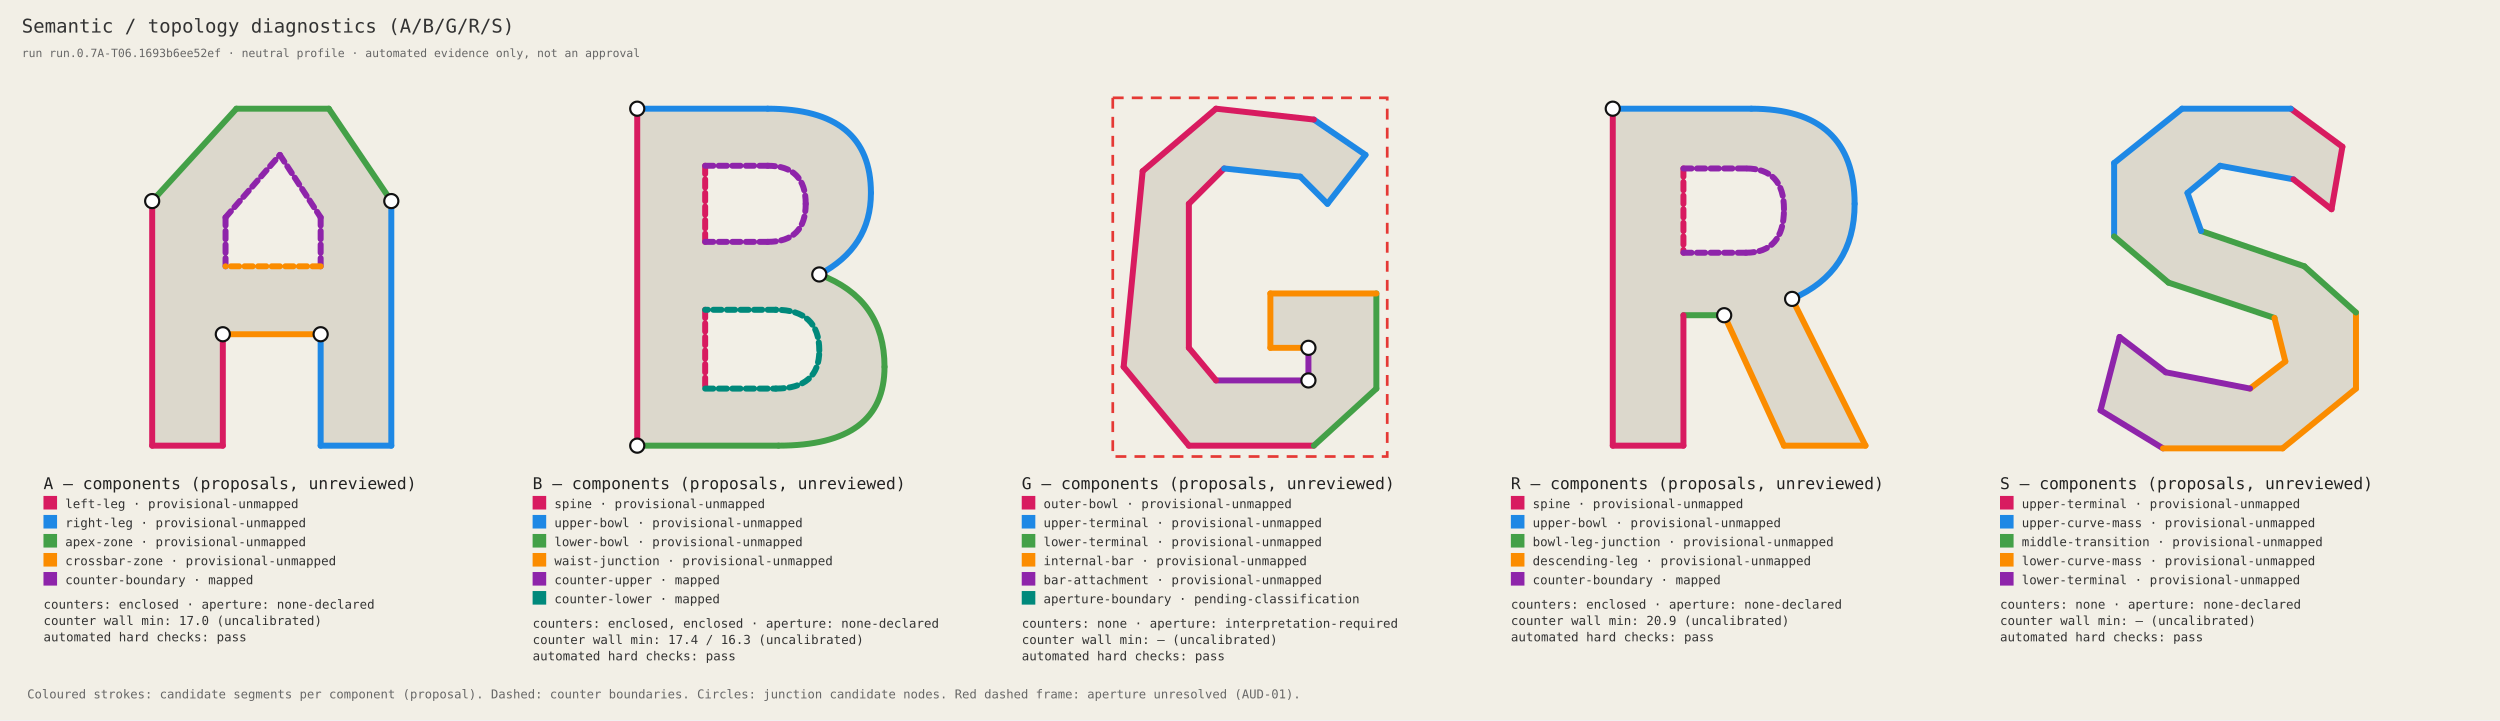
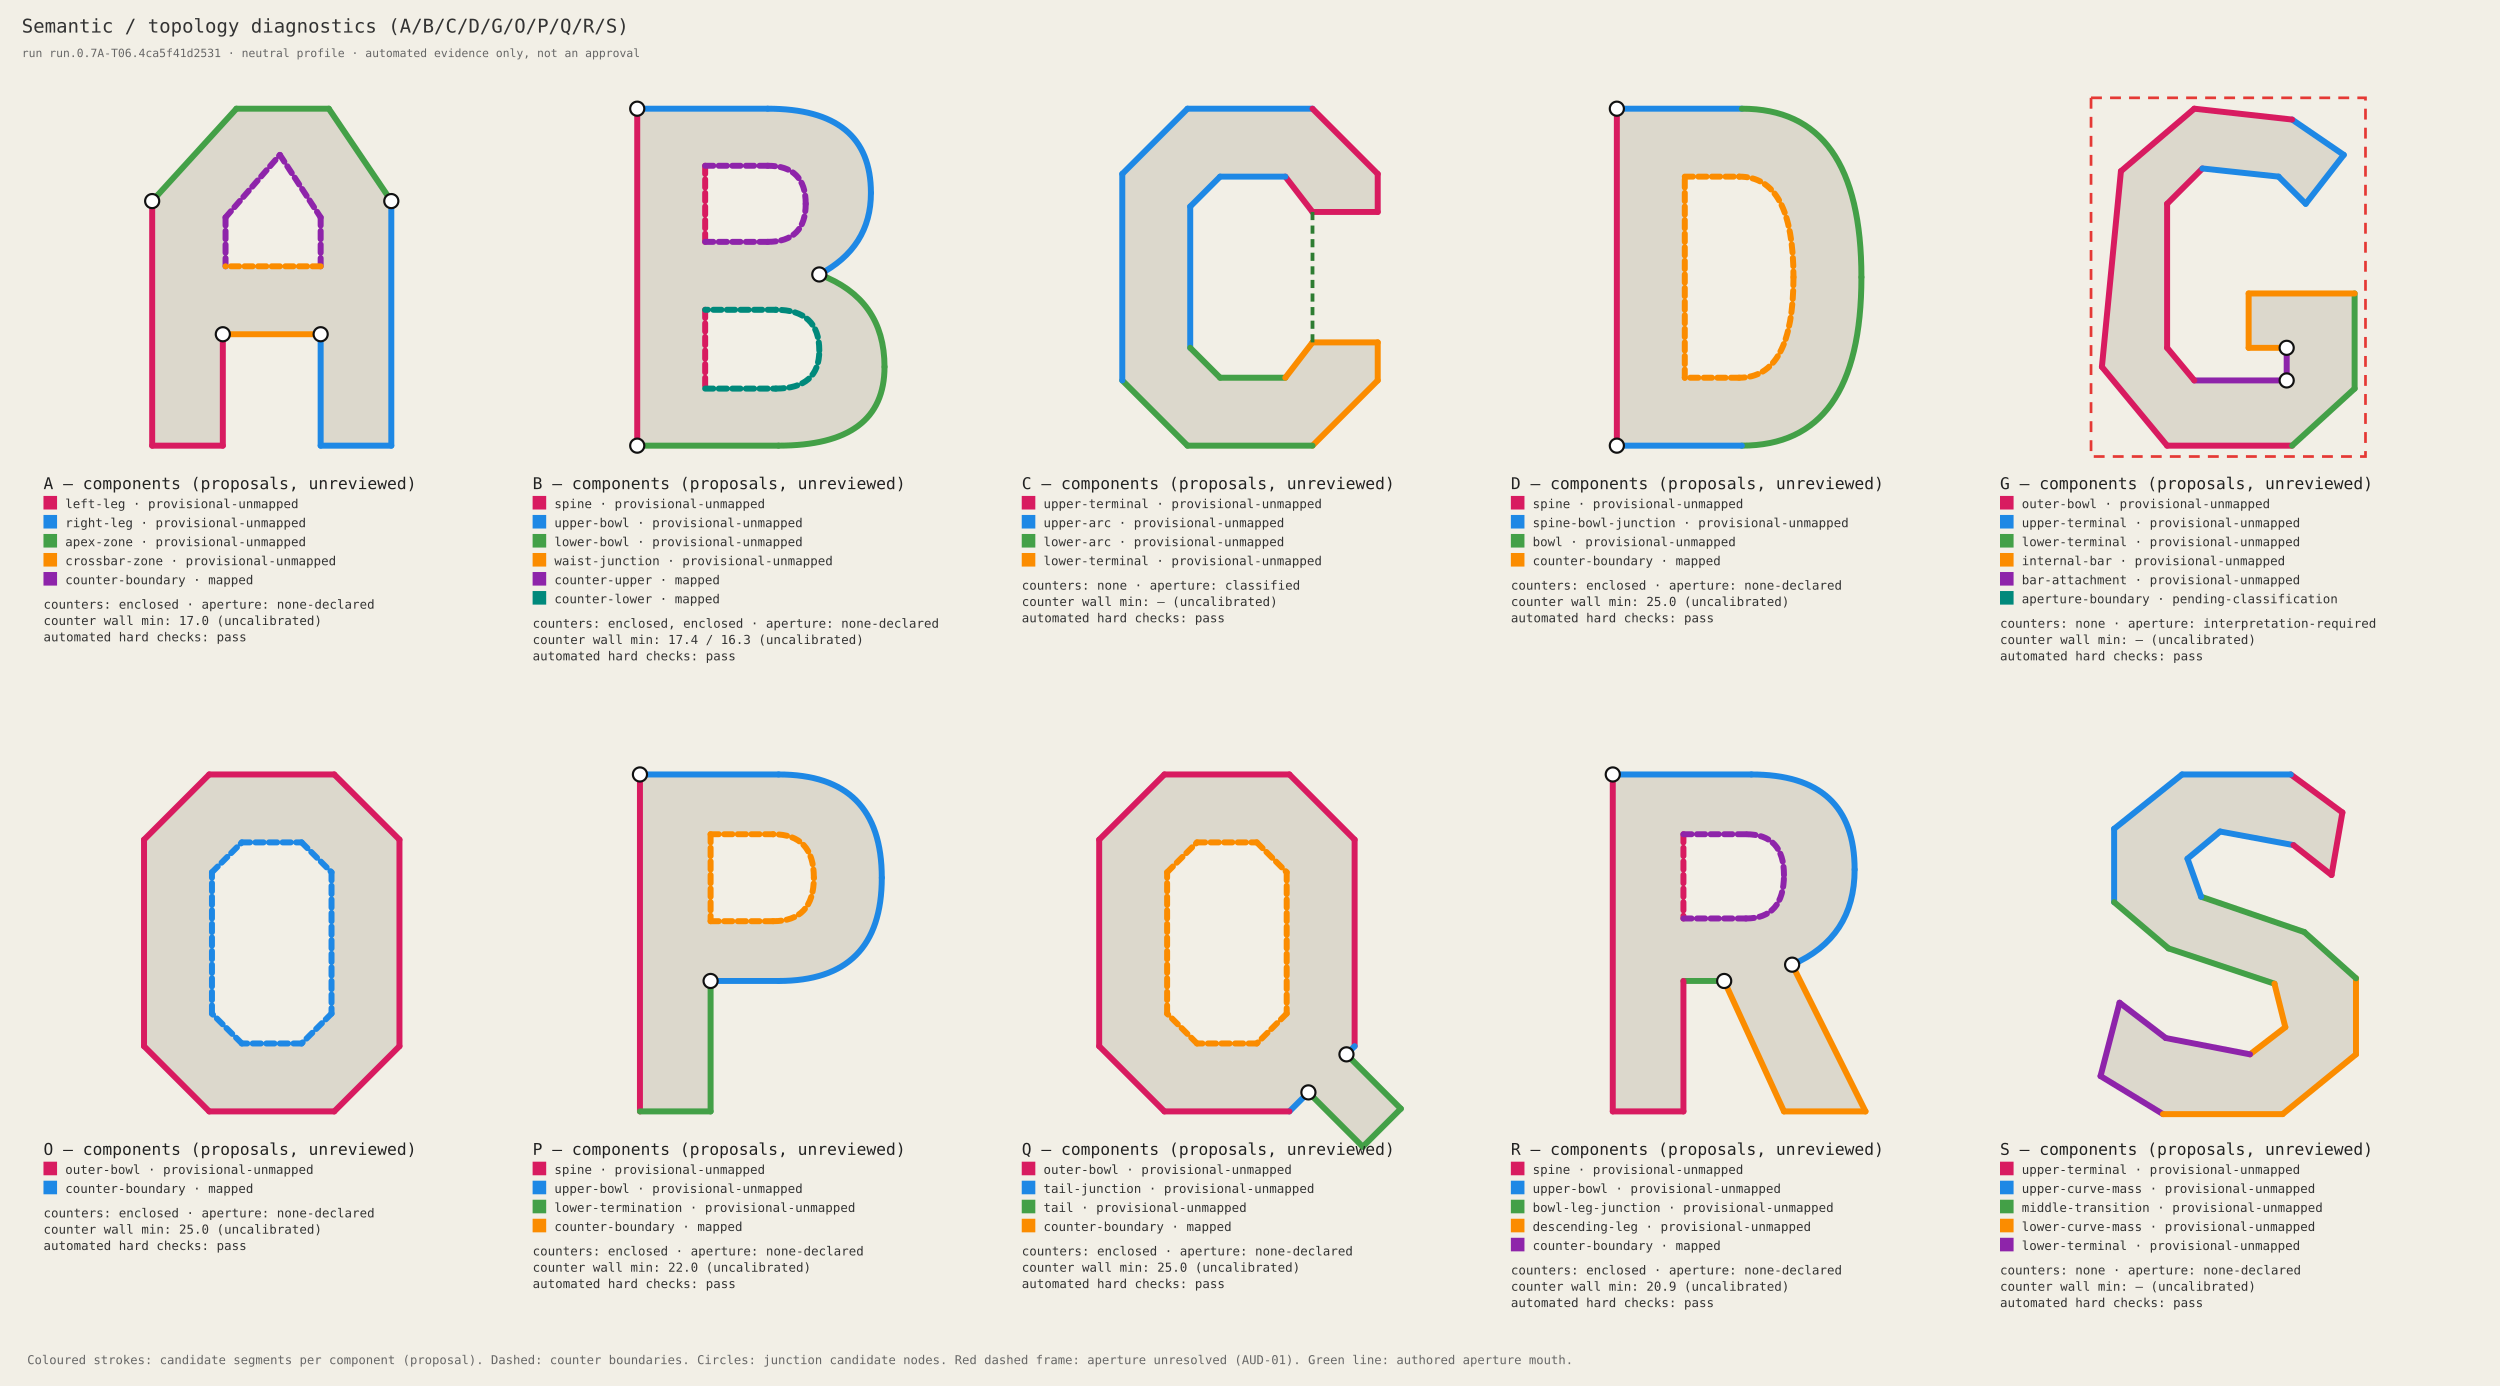
- <svg xmlns="http://www.w3.org/2000/svg" viewBox="0 0 920 265" width="1840" height="530" font-family="monospace" data-run-id="run.0.7A-T06.1693b6ee52ef" data-plate-renderer="proof-plates/1.0.0">
-   <rect x="0" y="0" width="920" height="265" fill="#f2efe6" />
-   <text x="8" y="12" font-size="7" fill="#333">Semantic / topology diagnostics (A/B/G/R/S)</text>
-   <text x="8" y="21" font-size="4.2" fill="#666">run run.0.7A-T06.1693b6ee52ef · neutral profile · automated evidence only, not an approval</text>
+ <svg xmlns="http://www.w3.org/2000/svg" viewBox="0 0 920 510" width="1840" height="1020" font-family="monospace" data-run-id="run.0.7A-T06.4ca5f41d2531" data-plate-renderer="proof-plates/1.0.0">
+   <rect x="0" y="0" width="920" height="510" fill="#f2efe6" />
+   <text x="8" y="12" font-size="7" fill="#333">Semantic / topology diagnostics (A/B/C/D/G/O/P/Q/R/S)</text>
+   <text x="8" y="21" font-size="4.2" fill="#666">run run.0.7A-T06.4ca5f41d2531 · neutral profile · automated evidence only, not an approval</text>
  <g data-specimen-id="spec.glyph-a.efd599b79128" transform="translate(48 32)">
    <g data-glyph-id="latin.upper.A" data-variant-id="a.master" data-revision="2" data-geometry-hash="e9a15fff589da30bf08c490a9a6896087201eff34876c50f6705cea3101ceb97">
      <path data-role="fill" data-contour-id="glyph.A.contour.outer" d="M8 132 L8 42 L39 8 L73 8 L96 42 L96 132 L70 132 L70 91 L34 91 L34 132 Z M35 66 L70 66 L70 48 L55 25 L35 48 Z" fill="#dcd8cc" fill-rule="evenodd" />
    </g>
    <path d="M8 132 L8 42" fill="none" stroke="#d81b60" stroke-width="2.2" stroke-linecap="round" data-segment-id="glyph.A.contour.outer.seg.01" />
    <path d="M8 42 L39 8" fill="none" stroke="#43a047" stroke-width="2.2" stroke-linecap="round" data-segment-id="glyph.A.contour.outer.seg.02" />
    <path d="M39 8 L73 8" fill="none" stroke="#43a047" stroke-width="2.2" stroke-linecap="round" data-segment-id="glyph.A.contour.outer.seg.03" />
    <path d="M73 8 L96 42" fill="none" stroke="#43a047" stroke-width="2.2" stroke-linecap="round" data-segment-id="glyph.A.contour.outer.seg.04" />
    <path d="M96 42 L96 132" fill="none" stroke="#1e88e5" stroke-width="2.2" stroke-linecap="round" data-segment-id="glyph.A.contour.outer.seg.05" />
    <path d="M96 132 L70 132" fill="none" stroke="#1e88e5" stroke-width="2.2" stroke-linecap="round" data-segment-id="glyph.A.contour.outer.seg.06" />
    <path d="M70 132 L70 91" fill="none" stroke="#1e88e5" stroke-width="2.2" stroke-linecap="round" data-segment-id="glyph.A.contour.outer.seg.07" />
    <path d="M70 91 L34 91" fill="none" stroke="#fb8c00" stroke-width="2.2" stroke-linecap="round" data-segment-id="glyph.A.contour.outer.seg.08" />
    <path d="M34 91 L34 132" fill="none" stroke="#d81b60" stroke-width="2.2" stroke-linecap="round" data-segment-id="glyph.A.contour.outer.seg.09" />
    <path d="M34 132 L8 132" fill="none" stroke="#d81b60" stroke-width="2.2" stroke-linecap="round" data-segment-id="glyph.A.contour.outer.seg.10" />
    <path d="M35 66 L35 48" fill="none" stroke="#8e24aa" stroke-width="2.2" stroke-linecap="round" stroke-dasharray="3 2" data-segment-id="glyph.A.contour.counter.primary.seg.01" />
    <path d="M35 48 L55 25" fill="none" stroke="#8e24aa" stroke-width="2.2" stroke-linecap="round" stroke-dasharray="3 2" data-segment-id="glyph.A.contour.counter.primary.seg.02" />
    <path d="M55 25 L70 48" fill="none" stroke="#8e24aa" stroke-width="2.2" stroke-linecap="round" stroke-dasharray="3 2" data-segment-id="glyph.A.contour.counter.primary.seg.03" />
    <path d="M70 48 L70 66" fill="none" stroke="#8e24aa" stroke-width="2.2" stroke-linecap="round" stroke-dasharray="3 2" data-segment-id="glyph.A.contour.counter.primary.seg.04" />
    <path d="M70 66 L35 66" fill="none" stroke="#fb8c00" stroke-width="2.2" stroke-linecap="round" stroke-dasharray="3 2" data-segment-id="glyph.A.contour.counter.primary.seg.05" />
    <circle cx="8" cy="42" r="2.6" fill="#fff" stroke="#111" stroke-width="0.8" data-junction-id="glyph.A.junction.left-leg-apex" />
    <circle cx="96" cy="42" r="2.6" fill="#fff" stroke="#111" stroke-width="0.8" data-junction-id="glyph.A.junction.right-leg-apex" />
    <circle cx="34" cy="91" r="2.6" fill="#fff" stroke="#111" stroke-width="0.8" data-junction-id="glyph.A.junction.crossbar-left" />
    <circle cx="70" cy="91" r="2.6" fill="#fff" stroke="#111" stroke-width="0.8" data-junction-id="glyph.A.junction.crossbar-right" />
  </g>
  <text x="16" y="180" font-size="6" fill="#222">A — components (proposals, unreviewed)</text>
  <rect x="16" y="182.5" width="5" height="5" fill="#d81b60" />
  <text x="24" y="187" font-size="4.6" fill="#333">left-leg · provisional-unmapped</text>
  <rect x="16" y="189.5" width="5" height="5" fill="#1e88e5" />
  <text x="24" y="194" font-size="4.6" fill="#333">right-leg · provisional-unmapped</text>
  <rect x="16" y="196.5" width="5" height="5" fill="#43a047" />
  <text x="24" y="201" font-size="4.6" fill="#333">apex-zone · provisional-unmapped</text>
  <rect x="16" y="203.5" width="5" height="5" fill="#fb8c00" />
  <text x="24" y="208" font-size="4.6" fill="#333">crossbar-zone · provisional-unmapped</text>
  <rect x="16" y="210.5" width="5" height="5" fill="#8e24aa" />
  <text x="24" y="215" font-size="4.6" fill="#333">counter-boundary · mapped</text>
  <text x="16" y="224" font-size="4.6" fill="#333">counters: enclosed · aperture: none-declared</text>
  <text x="16" y="230" font-size="4.6" fill="#333">counter wall min: 17.0 (uncalibrated)</text>
  <text x="16" y="236" font-size="4.6" fill="#333">automated hard checks: pass</text>
  <g data-specimen-id="spec.glyph-b.e0b6b4aa2e73" transform="translate(224.5 32)">
    <g data-glyph-id="latin.upper.B" data-variant-id="b.master" data-revision="2" data-geometry-hash="d63d11e73aba8a950b7cee49d4389879afcf2baaad795ef0d6b37f1bc1801a0f">
      <path data-role="fill" data-contour-id="glyph.B.contour.outer" d="M10 8 L58 8 Q96 8 96 39 Q96 59 77 69 Q101 78 101 103 Q101 132 62 132 L10 132 Z M35 29 L35 57 L58 57 Q72 57 72 43 Q72 29 58 29 Z M35 82 L35 111 L61 111 Q77 111 77 97 Q77 82 61 82 Z" fill="#dcd8cc" fill-rule="evenodd" />
    </g>
    <path d="M10 8 L58 8" fill="none" stroke="#1e88e5" stroke-width="2.2" stroke-linecap="round" data-segment-id="glyph.B.contour.outer.seg.01" />
    <path d="M58 8 Q96 8 96 39" fill="none" stroke="#1e88e5" stroke-width="2.2" stroke-linecap="round" data-segment-id="glyph.B.contour.outer.seg.02" />
    <path d="M96 39 Q96 59 77 69" fill="none" stroke="#1e88e5" stroke-width="2.2" stroke-linecap="round" data-segment-id="glyph.B.contour.outer.seg.03" />
    <path d="M77 69 Q101 78 101 103" fill="none" stroke="#43a047" stroke-width="2.2" stroke-linecap="round" data-segment-id="glyph.B.contour.outer.seg.04" />
    <path d="M101 103 Q101 132 62 132" fill="none" stroke="#43a047" stroke-width="2.2" stroke-linecap="round" data-segment-id="glyph.B.contour.outer.seg.05" />
    <path d="M62 132 L10 132" fill="none" stroke="#43a047" stroke-width="2.2" stroke-linecap="round" data-segment-id="glyph.B.contour.outer.seg.06" />
    <path d="M10 132 L10 8" fill="none" stroke="#d81b60" stroke-width="2.2" stroke-linecap="round" data-segment-id="glyph.B.contour.outer.seg.07" />
    <path d="M35 29 L35 57" fill="none" stroke="#d81b60" stroke-width="2.2" stroke-linecap="round" stroke-dasharray="3 2" data-segment-id="glyph.B.contour.counter.upper.seg.01" />
    <path d="M35 57 L58 57" fill="none" stroke="#8e24aa" stroke-width="2.2" stroke-linecap="round" stroke-dasharray="3 2" data-segment-id="glyph.B.contour.counter.upper.seg.02" />
    <path d="M58 57 Q72 57 72 43" fill="none" stroke="#8e24aa" stroke-width="2.2" stroke-linecap="round" stroke-dasharray="3 2" data-segment-id="glyph.B.contour.counter.upper.seg.03" />
    <path d="M72 43 Q72 29 58 29" fill="none" stroke="#8e24aa" stroke-width="2.2" stroke-linecap="round" stroke-dasharray="3 2" data-segment-id="glyph.B.contour.counter.upper.seg.04" />
    <path d="M58 29 L35 29" fill="none" stroke="#8e24aa" stroke-width="2.2" stroke-linecap="round" stroke-dasharray="3 2" data-segment-id="glyph.B.contour.counter.upper.seg.05" />
    <path d="M35 82 L35 111" fill="none" stroke="#d81b60" stroke-width="2.2" stroke-linecap="round" stroke-dasharray="3 2" data-segment-id="glyph.B.contour.counter.lower.seg.01" />
    <path d="M35 111 L61 111" fill="none" stroke="#00897b" stroke-width="2.2" stroke-linecap="round" stroke-dasharray="3 2" data-segment-id="glyph.B.contour.counter.lower.seg.02" />
    <path d="M61 111 Q77 111 77 97" fill="none" stroke="#00897b" stroke-width="2.2" stroke-linecap="round" stroke-dasharray="3 2" data-segment-id="glyph.B.contour.counter.lower.seg.03" />
    <path d="M77 97 Q77 82 61 82" fill="none" stroke="#00897b" stroke-width="2.2" stroke-linecap="round" stroke-dasharray="3 2" data-segment-id="glyph.B.contour.counter.lower.seg.04" />
    <path d="M61 82 L35 82" fill="none" stroke="#00897b" stroke-width="2.2" stroke-linecap="round" stroke-dasharray="3 2" data-segment-id="glyph.B.contour.counter.lower.seg.05" />
    <circle cx="77" cy="69" r="2.6" fill="#fff" stroke="#111" stroke-width="0.8" data-junction-id="glyph.B.junction.waist" />
    <circle cx="10" cy="8" r="2.6" fill="#fff" stroke="#111" stroke-width="0.8" data-junction-id="glyph.B.junction.spine-upper-bowl" />
    <circle cx="10" cy="132" r="2.6" fill="#fff" stroke="#111" stroke-width="0.8" data-junction-id="glyph.B.junction.spine-lower-bowl" />
  </g>
  <text x="196" y="180" font-size="6" fill="#222">B — components (proposals, unreviewed)</text>
  <rect x="196" y="182.5" width="5" height="5" fill="#d81b60" />
  <text x="204" y="187" font-size="4.6" fill="#333">spine · provisional-unmapped</text>
  <rect x="196" y="189.5" width="5" height="5" fill="#1e88e5" />
  <text x="204" y="194" font-size="4.6" fill="#333">upper-bowl · provisional-unmapped</text>
  <rect x="196" y="196.5" width="5" height="5" fill="#43a047" />
  <text x="204" y="201" font-size="4.6" fill="#333">lower-bowl · provisional-unmapped</text>
  <rect x="196" y="203.5" width="5" height="5" fill="#fb8c00" />
  <text x="204" y="208" font-size="4.6" fill="#333">waist-junction · provisional-unmapped</text>
  <rect x="196" y="210.5" width="5" height="5" fill="#8e24aa" />
  <text x="204" y="215" font-size="4.6" fill="#333">counter-upper · mapped</text>
  <rect x="196" y="217.5" width="5" height="5" fill="#00897b" />
  <text x="204" y="222" font-size="4.6" fill="#333">counter-lower · mapped</text>
  <text x="196" y="231" font-size="4.6" fill="#333">counters: enclosed, enclosed · aperture: none-declared</text>
  <text x="196" y="237" font-size="4.6" fill="#333">counter wall min: 17.4 / 16.3 (uncalibrated)</text>
  <text x="196" y="243" font-size="4.6" fill="#333">automated hard checks: pass</text>
-   <g data-specimen-id="spec.glyph-g.fe41384adbb9" transform="translate(408.5 32)">
+   <g data-specimen-id="spec.glyph-c.2724dd6c62aa" transform="translate(407 32)">
+     <g data-glyph-id="latin.upper.C" data-variant-id="c.master" data-revision="2" data-geometry-hash="fd36ea2ab51992ef5f00cf0626795ffeb3a92ea8d0a70c1f54f6e09839ca00f1">
+       <path data-role="fill" data-contour-id="glyph.C.contour.outer" d="M30 8 L76 8 L100 32 L100 46 L76 46 L66 33 L42 33 L31 44 L31 96 L42 107 L66 107 L76 94 L100 94 L100 108 L76 132 L30 132 L6 108 L6 32 Z" fill="#dcd8cc" fill-rule="evenodd" />
+     </g>
+     <path d="M30 8 L76 8" fill="none" stroke="#1e88e5" stroke-width="2.2" stroke-linecap="round" data-segment-id="glyph.C.contour.outer.seg.01" />
+     <path d="M76 8 L100 32" fill="none" stroke="#d81b60" stroke-width="2.2" stroke-linecap="round" data-segment-id="glyph.C.contour.outer.seg.02" />
+     <path d="M100 32 L100 46" fill="none" stroke="#d81b60" stroke-width="2.2" stroke-linecap="round" data-segment-id="glyph.C.contour.outer.seg.03" />
+     <path d="M100 46 L76 46" fill="none" stroke="#d81b60" stroke-width="2.2" stroke-linecap="round" data-segment-id="glyph.C.contour.outer.seg.04" />
+     <path d="M76 46 L66 33" fill="none" stroke="#d81b60" stroke-width="2.2" stroke-linecap="round" data-segment-id="glyph.C.contour.outer.seg.05" />
+     <path d="M66 33 L42 33" fill="none" stroke="#1e88e5" stroke-width="2.2" stroke-linecap="round" data-segment-id="glyph.C.contour.outer.seg.06" />
+     <path d="M42 33 L31 44" fill="none" stroke="#1e88e5" stroke-width="2.2" stroke-linecap="round" data-segment-id="glyph.C.contour.outer.seg.07" />
+     <path d="M31 44 L31 96" fill="none" stroke="#1e88e5" stroke-width="2.2" stroke-linecap="round" data-segment-id="glyph.C.contour.outer.seg.08" />
+     <path d="M31 96 L42 107" fill="none" stroke="#43a047" stroke-width="2.2" stroke-linecap="round" data-segment-id="glyph.C.contour.outer.seg.09" />
+     <path d="M42 107 L66 107" fill="none" stroke="#43a047" stroke-width="2.2" stroke-linecap="round" data-segment-id="glyph.C.contour.outer.seg.10" />
+     <path d="M66 107 L76 94" fill="none" stroke="#fb8c00" stroke-width="2.2" stroke-linecap="round" data-segment-id="glyph.C.contour.outer.seg.11" />
+     <path d="M76 94 L100 94" fill="none" stroke="#fb8c00" stroke-width="2.2" stroke-linecap="round" data-segment-id="glyph.C.contour.outer.seg.12" />
+     <path d="M100 94 L100 108" fill="none" stroke="#fb8c00" stroke-width="2.2" stroke-linecap="round" data-segment-id="glyph.C.contour.outer.seg.13" />
+     <path d="M100 108 L76 132" fill="none" stroke="#fb8c00" stroke-width="2.2" stroke-linecap="round" data-segment-id="glyph.C.contour.outer.seg.14" />
+     <path d="M76 132 L30 132" fill="none" stroke="#43a047" stroke-width="2.2" stroke-linecap="round" data-segment-id="glyph.C.contour.outer.seg.15" />
+     <path d="M30 132 L6 108" fill="none" stroke="#43a047" stroke-width="2.2" stroke-linecap="round" data-segment-id="glyph.C.contour.outer.seg.16" />
+     <path d="M6 108 L6 32" fill="none" stroke="#1e88e5" stroke-width="2.2" stroke-linecap="round" data-segment-id="glyph.C.contour.outer.seg.17" />
+     <path d="M6 32 L30 8" fill="none" stroke="#1e88e5" stroke-width="2.2" stroke-linecap="round" data-segment-id="glyph.C.contour.outer.seg.18" />
+     <line x1="76" y1="46" x2="76" y2="94" stroke="#2e7d32" stroke-width="1.4" stroke-dasharray="3 2" data-aperture-id="glyph.C.negative.aperture.mouth" />
+   </g>
+   <text x="376" y="180" font-size="6" fill="#222">C — components (proposals, unreviewed)</text>
+   <rect x="376" y="182.5" width="5" height="5" fill="#d81b60" />
+   <text x="384" y="187" font-size="4.6" fill="#333">upper-terminal · provisional-unmapped</text>
+   <rect x="376" y="189.5" width="5" height="5" fill="#1e88e5" />
+   <text x="384" y="194" font-size="4.6" fill="#333">upper-arc · provisional-unmapped</text>
+   <rect x="376" y="196.5" width="5" height="5" fill="#43a047" />
+   <text x="384" y="201" font-size="4.6" fill="#333">lower-arc · provisional-unmapped</text>
+   <rect x="376" y="203.5" width="5" height="5" fill="#fb8c00" />
+   <text x="384" y="208" font-size="4.6" fill="#333">lower-terminal · provisional-unmapped</text>
+   <text x="376" y="217" font-size="4.6" fill="#333">counters: none · aperture: classified</text>
+   <text x="376" y="223" font-size="4.6" fill="#333">counter wall min: — (uncalibrated)</text>
+   <text x="376" y="229" font-size="4.6" fill="#333">automated hard checks: pass</text>
+   <g data-specimen-id="spec.glyph-d.4db8d9d72e22" transform="translate(585 32)">
+     <g data-glyph-id="latin.upper.D" data-variant-id="d.master" data-revision="2" data-geometry-hash="1aba4ce4d17869e06ecf85ac2443faad24d6acdfa7a10637f7523fb4429d299a">
+       <path data-role="fill" data-contour-id="glyph.D.contour.outer" d="M10 8 L56 8 Q100 8 100 70 Q100 132 56 132 L10 132 Z M35 33 L35 107 L55 107 Q75 107 75 70 Q75 33 55 33 Z" fill="#dcd8cc" fill-rule="evenodd" />
+     </g>
+     <path d="M10 8 L56 8" fill="none" stroke="#1e88e5" stroke-width="2.2" stroke-linecap="round" data-segment-id="glyph.D.contour.outer.seg.01" />
+     <path d="M56 8 Q100 8 100 70" fill="none" stroke="#43a047" stroke-width="2.2" stroke-linecap="round" data-segment-id="glyph.D.contour.outer.seg.02" />
+     <path d="M100 70 Q100 132 56 132" fill="none" stroke="#43a047" stroke-width="2.2" stroke-linecap="round" data-segment-id="glyph.D.contour.outer.seg.03" />
+     <path d="M56 132 L10 132" fill="none" stroke="#1e88e5" stroke-width="2.2" stroke-linecap="round" data-segment-id="glyph.D.contour.outer.seg.04" />
+     <path d="M10 132 L10 8" fill="none" stroke="#d81b60" stroke-width="2.2" stroke-linecap="round" data-segment-id="glyph.D.contour.outer.seg.05" />
+     <path d="M35 33 L55 33" fill="none" stroke="#fb8c00" stroke-width="2.2" stroke-linecap="round" stroke-dasharray="3 2" data-segment-id="glyph.D.contour.counter.primary.seg.01" />
+     <path d="M55 33 Q75 33 75 70" fill="none" stroke="#fb8c00" stroke-width="2.2" stroke-linecap="round" stroke-dasharray="3 2" data-segment-id="glyph.D.contour.counter.primary.seg.02" />
+     <path d="M75 70 Q75 107 55 107" fill="none" stroke="#fb8c00" stroke-width="2.2" stroke-linecap="round" stroke-dasharray="3 2" data-segment-id="glyph.D.contour.counter.primary.seg.03" />
+     <path d="M55 107 L35 107" fill="none" stroke="#fb8c00" stroke-width="2.2" stroke-linecap="round" stroke-dasharray="3 2" data-segment-id="glyph.D.contour.counter.primary.seg.04" />
+     <path d="M35 107 L35 33" fill="none" stroke="#fb8c00" stroke-width="2.2" stroke-linecap="round" stroke-dasharray="3 2" data-segment-id="glyph.D.contour.counter.primary.seg.05" />
+     <circle cx="10" cy="8" r="2.6" fill="#fff" stroke="#111" stroke-width="0.8" data-junction-id="glyph.D.junction.spine-bowl" />
+     <circle cx="10" cy="132" r="2.6" fill="#fff" stroke="#111" stroke-width="0.8" data-junction-id="glyph.D.junction.spine-bowl" />
+   </g>
+   <text x="556" y="180" font-size="6" fill="#222">D — components (proposals, unreviewed)</text>
+   <rect x="556" y="182.5" width="5" height="5" fill="#d81b60" />
+   <text x="564" y="187" font-size="4.6" fill="#333">spine · provisional-unmapped</text>
+   <rect x="556" y="189.5" width="5" height="5" fill="#1e88e5" />
+   <text x="564" y="194" font-size="4.6" fill="#333">spine-bowl-junction · provisional-unmapped</text>
+   <rect x="556" y="196.5" width="5" height="5" fill="#43a047" />
+   <text x="564" y="201" font-size="4.6" fill="#333">bowl · provisional-unmapped</text>
+   <rect x="556" y="203.5" width="5" height="5" fill="#fb8c00" />
+   <text x="564" y="208" font-size="4.6" fill="#333">counter-boundary · mapped</text>
+   <text x="556" y="217" font-size="4.6" fill="#333">counters: enclosed · aperture: none-declared</text>
+   <text x="556" y="223" font-size="4.6" fill="#333">counter wall min: 25.0 (uncalibrated)</text>
+   <text x="556" y="229" font-size="4.6" fill="#333">automated hard checks: pass</text>
+   <g data-specimen-id="spec.glyph-g.fe41384adbb9" transform="translate(768.5 32)">
    <g data-glyph-id="latin.upper.G" data-variant-id="g.master" data-revision="2" data-geometry-hash="c148c58c1f4e599ca2e7b932e7bff9838fcbf1dbbadf4f4c810fe02469d3f6ae">
      <path data-role="fill" data-contour-id="glyph.G.contour.outer" d="M94 25 L80 43 L70 33 L42 30 L29 43 L29 96 L39 108 L73 108 L73 96 L59 96 L59 76 L98 76 L98 111 L75 132 L29 132 L5 103 L12 31 L39 8 L75 12 Z" fill="#dcd8cc" fill-rule="evenodd" />
    </g>
    <path d="M94 25 L75 12" fill="none" stroke="#1e88e5" stroke-width="2.2" stroke-linecap="round" data-segment-id="glyph.G.contour.outer.seg.01" />
    <path d="M75 12 L39 8" fill="none" stroke="#d81b60" stroke-width="2.2" stroke-linecap="round" data-segment-id="glyph.G.contour.outer.seg.02" />
    <path d="M39 8 L12 31" fill="none" stroke="#d81b60" stroke-width="2.2" stroke-linecap="round" data-segment-id="glyph.G.contour.outer.seg.03" />
    <path d="M12 31 L5 103" fill="none" stroke="#d81b60" stroke-width="2.2" stroke-linecap="round" data-segment-id="glyph.G.contour.outer.seg.04" />
    <path d="M5 103 L29 132" fill="none" stroke="#d81b60" stroke-width="2.2" stroke-linecap="round" data-segment-id="glyph.G.contour.outer.seg.05" />
    <path d="M29 132 L75 132" fill="none" stroke="#d81b60" stroke-width="2.2" stroke-linecap="round" data-segment-id="glyph.G.contour.outer.seg.06" />
    <path d="M75 132 L98 111" fill="none" stroke="#43a047" stroke-width="2.2" stroke-linecap="round" data-segment-id="glyph.G.contour.outer.seg.07" />
    <path d="M98 111 L98 76" fill="none" stroke="#43a047" stroke-width="2.2" stroke-linecap="round" data-segment-id="glyph.G.contour.outer.seg.08" />
    <path d="M98 76 L59 76" fill="none" stroke="#fb8c00" stroke-width="2.2" stroke-linecap="round" data-segment-id="glyph.G.contour.outer.seg.09" />
    <path d="M59 76 L59 96" fill="none" stroke="#fb8c00" stroke-width="2.2" stroke-linecap="round" data-segment-id="glyph.G.contour.outer.seg.10" />
    <path d="M59 96 L73 96" fill="none" stroke="#fb8c00" stroke-width="2.2" stroke-linecap="round" data-segment-id="glyph.G.contour.outer.seg.11" />
    <path d="M73 96 L73 108" fill="none" stroke="#8e24aa" stroke-width="2.2" stroke-linecap="round" data-segment-id="glyph.G.contour.outer.seg.12" />
    <path d="M73 108 L39 108" fill="none" stroke="#8e24aa" stroke-width="2.2" stroke-linecap="round" data-segment-id="glyph.G.contour.outer.seg.13" />
    <path d="M39 108 L29 96" fill="none" stroke="#d81b60" stroke-width="2.2" stroke-linecap="round" data-segment-id="glyph.G.contour.outer.seg.14" />
    <path d="M29 96 L29 43" fill="none" stroke="#d81b60" stroke-width="2.2" stroke-linecap="round" data-segment-id="glyph.G.contour.outer.seg.15" />
    <path d="M29 43 L42 30" fill="none" stroke="#d81b60" stroke-width="2.2" stroke-linecap="round" data-segment-id="glyph.G.contour.outer.seg.16" />
    <path d="M42 30 L70 33" fill="none" stroke="#1e88e5" stroke-width="2.2" stroke-linecap="round" data-segment-id="glyph.G.contour.outer.seg.17" />
    <path d="M70 33 L80 43" fill="none" stroke="#1e88e5" stroke-width="2.2" stroke-linecap="round" data-segment-id="glyph.G.contour.outer.seg.18" />
    <path d="M80 43 L94 25" fill="none" stroke="#1e88e5" stroke-width="2.2" stroke-linecap="round" data-segment-id="glyph.G.contour.outer.seg.19" />
    <circle cx="73" cy="96" r="2.6" fill="#fff" stroke="#111" stroke-width="0.8" data-junction-id="glyph.G.junction.bar-to-bowl" />
    <circle cx="73" cy="108" r="2.6" fill="#fff" stroke="#111" stroke-width="0.8" data-junction-id="glyph.G.junction.bar-to-bowl" />
    <rect x="1" y="4" width="101" height="132" fill="none" stroke="#e53935" stroke-dasharray="4 3" />
  </g>
-   <text x="376" y="180" font-size="6" fill="#222">G — components (proposals, unreviewed)</text>
-   <rect x="376" y="182.5" width="5" height="5" fill="#d81b60" />
-   <text x="384" y="187" font-size="4.6" fill="#333">outer-bowl · provisional-unmapped</text>
-   <rect x="376" y="189.5" width="5" height="5" fill="#1e88e5" />
-   <text x="384" y="194" font-size="4.6" fill="#333">upper-terminal · provisional-unmapped</text>
-   <rect x="376" y="196.5" width="5" height="5" fill="#43a047" />
-   <text x="384" y="201" font-size="4.6" fill="#333">lower-terminal · provisional-unmapped</text>
-   <rect x="376" y="203.5" width="5" height="5" fill="#fb8c00" />
-   <text x="384" y="208" font-size="4.6" fill="#333">internal-bar · provisional-unmapped</text>
-   <rect x="376" y="210.5" width="5" height="5" fill="#8e24aa" />
-   <text x="384" y="215" font-size="4.6" fill="#333">bar-attachment · provisional-unmapped</text>
-   <rect x="376" y="217.5" width="5" height="5" fill="#00897b" />
-   <text x="384" y="222" font-size="4.6" fill="#333">aperture-boundary · pending-classification</text>
-   <text x="376" y="231" font-size="4.6" fill="#333">counters: none · aperture: interpretation-required</text>
-   <text x="376" y="237" font-size="4.6" fill="#333">counter wall min: — (uncalibrated)</text>
-   <text x="376" y="243" font-size="4.6" fill="#333">automated hard checks: pass</text>
-   <g data-specimen-id="spec.glyph-r.aafbc8e5f162" transform="translate(583.5 32)">
+   <text x="736" y="180" font-size="6" fill="#222">G — components (proposals, unreviewed)</text>
+   <rect x="736" y="182.5" width="5" height="5" fill="#d81b60" />
+   <text x="744" y="187" font-size="4.6" fill="#333">outer-bowl · provisional-unmapped</text>
+   <rect x="736" y="189.5" width="5" height="5" fill="#1e88e5" />
+   <text x="744" y="194" font-size="4.6" fill="#333">upper-terminal · provisional-unmapped</text>
+   <rect x="736" y="196.5" width="5" height="5" fill="#43a047" />
+   <text x="744" y="201" font-size="4.6" fill="#333">lower-terminal · provisional-unmapped</text>
+   <rect x="736" y="203.5" width="5" height="5" fill="#fb8c00" />
+   <text x="744" y="208" font-size="4.6" fill="#333">internal-bar · provisional-unmapped</text>
+   <rect x="736" y="210.5" width="5" height="5" fill="#8e24aa" />
+   <text x="744" y="215" font-size="4.6" fill="#333">bar-attachment · provisional-unmapped</text>
+   <rect x="736" y="217.5" width="5" height="5" fill="#00897b" />
+   <text x="744" y="222" font-size="4.6" fill="#333">aperture-boundary · pending-classification</text>
+   <text x="736" y="231" font-size="4.6" fill="#333">counters: none · aperture: interpretation-required</text>
+   <text x="736" y="237" font-size="4.6" fill="#333">counter wall min: — (uncalibrated)</text>
+   <text x="736" y="243" font-size="4.6" fill="#333">automated hard checks: pass</text>
+   <g data-specimen-id="spec.glyph-o.bce44c6272b3" transform="translate(47 277)">
+     <g data-glyph-id="latin.upper.O" data-variant-id="o.master" data-revision="2" data-geometry-hash="c4804eb56ee64be9f4f3f1b4f71e24d07e436b2d49e7423f574af9228787f152">
+       <path data-role="fill" data-contour-id="glyph.O.contour.outer" d="M30 8 L76 8 L100 32 L100 108 L76 132 L30 132 L6 108 L6 32 Z M42 33 L31 44 L31 96 L42 107 L64 107 L75 96 L75 44 L64 33 Z" fill="#dcd8cc" fill-rule="evenodd" />
+     </g>
+     <path d="M30 8 L76 8" fill="none" stroke="#d81b60" stroke-width="2.2" stroke-linecap="round" data-segment-id="glyph.O.contour.outer.seg.01" />
+     <path d="M76 8 L100 32" fill="none" stroke="#d81b60" stroke-width="2.2" stroke-linecap="round" data-segment-id="glyph.O.contour.outer.seg.02" />
+     <path d="M100 32 L100 108" fill="none" stroke="#d81b60" stroke-width="2.2" stroke-linecap="round" data-segment-id="glyph.O.contour.outer.seg.03" />
+     <path d="M100 108 L76 132" fill="none" stroke="#d81b60" stroke-width="2.2" stroke-linecap="round" data-segment-id="glyph.O.contour.outer.seg.04" />
+     <path d="M76 132 L30 132" fill="none" stroke="#d81b60" stroke-width="2.2" stroke-linecap="round" data-segment-id="glyph.O.contour.outer.seg.05" />
+     <path d="M30 132 L6 108" fill="none" stroke="#d81b60" stroke-width="2.2" stroke-linecap="round" data-segment-id="glyph.O.contour.outer.seg.06" />
+     <path d="M6 108 L6 32" fill="none" stroke="#d81b60" stroke-width="2.2" stroke-linecap="round" data-segment-id="glyph.O.contour.outer.seg.07" />
+     <path d="M6 32 L30 8" fill="none" stroke="#d81b60" stroke-width="2.2" stroke-linecap="round" data-segment-id="glyph.O.contour.outer.seg.08" />
+     <path d="M42 33 L64 33" fill="none" stroke="#1e88e5" stroke-width="2.2" stroke-linecap="round" stroke-dasharray="3 2" data-segment-id="glyph.O.contour.counter.primary.seg.01" />
+     <path d="M64 33 L75 44" fill="none" stroke="#1e88e5" stroke-width="2.2" stroke-linecap="round" stroke-dasharray="3 2" data-segment-id="glyph.O.contour.counter.primary.seg.02" />
+     <path d="M75 44 L75 96" fill="none" stroke="#1e88e5" stroke-width="2.2" stroke-linecap="round" stroke-dasharray="3 2" data-segment-id="glyph.O.contour.counter.primary.seg.03" />
+     <path d="M75 96 L64 107" fill="none" stroke="#1e88e5" stroke-width="2.2" stroke-linecap="round" stroke-dasharray="3 2" data-segment-id="glyph.O.contour.counter.primary.seg.04" />
+     <path d="M64 107 L42 107" fill="none" stroke="#1e88e5" stroke-width="2.2" stroke-linecap="round" stroke-dasharray="3 2" data-segment-id="glyph.O.contour.counter.primary.seg.05" />
+     <path d="M42 107 L31 96" fill="none" stroke="#1e88e5" stroke-width="2.2" stroke-linecap="round" stroke-dasharray="3 2" data-segment-id="glyph.O.contour.counter.primary.seg.06" />
+     <path d="M31 96 L31 44" fill="none" stroke="#1e88e5" stroke-width="2.2" stroke-linecap="round" stroke-dasharray="3 2" data-segment-id="glyph.O.contour.counter.primary.seg.07" />
+     <path d="M31 44 L42 33" fill="none" stroke="#1e88e5" stroke-width="2.2" stroke-linecap="round" stroke-dasharray="3 2" data-segment-id="glyph.O.contour.counter.primary.seg.08" />
+   </g>
+   <text x="16" y="425" font-size="6" fill="#222">O — components (proposals, unreviewed)</text>
+   <rect x="16" y="427.5" width="5" height="5" fill="#d81b60" />
+   <text x="24" y="432" font-size="4.6" fill="#333">outer-bowl · provisional-unmapped</text>
+   <rect x="16" y="434.5" width="5" height="5" fill="#1e88e5" />
+   <text x="24" y="439" font-size="4.6" fill="#333">counter-boundary · mapped</text>
+   <text x="16" y="448" font-size="4.6" fill="#333">counters: enclosed · aperture: none-declared</text>
+   <text x="16" y="454" font-size="4.6" fill="#333">counter wall min: 25.0 (uncalibrated)</text>
+   <text x="16" y="460" font-size="4.6" fill="#333">automated hard checks: pass</text>
+   <g data-specimen-id="spec.glyph-p.016bdcf5fa47" transform="translate(225.5 277)">
+     <g data-glyph-id="latin.upper.P" data-variant-id="p.master" data-revision="2" data-geometry-hash="753f287f9270677db68718e67d3be4bc75694ef7ad2592c36336bf508211d486">
+       <path data-role="fill" data-contour-id="glyph.P.contour.outer" d="M10 132 L10 8 L61 8 Q99 8 99 46 Q99 84 61 84 L36 84 L36 132 Z M36 30 L36 62 L59 62 Q74 62 74 46 Q74 30 59 30 Z" fill="#dcd8cc" fill-rule="evenodd" />
+     </g>
+     <path d="M10 132 L10 8" fill="none" stroke="#d81b60" stroke-width="2.2" stroke-linecap="round" data-segment-id="glyph.P.contour.outer.seg.01" />
+     <path d="M10 8 L61 8" fill="none" stroke="#1e88e5" stroke-width="2.2" stroke-linecap="round" data-segment-id="glyph.P.contour.outer.seg.02" />
+     <path d="M61 8 Q99 8 99 46" fill="none" stroke="#1e88e5" stroke-width="2.2" stroke-linecap="round" data-segment-id="glyph.P.contour.outer.seg.03" />
+     <path d="M99 46 Q99 84 61 84" fill="none" stroke="#1e88e5" stroke-width="2.2" stroke-linecap="round" data-segment-id="glyph.P.contour.outer.seg.04" />
+     <path d="M61 84 L36 84" fill="none" stroke="#1e88e5" stroke-width="2.2" stroke-linecap="round" data-segment-id="glyph.P.contour.outer.seg.05" />
+     <path d="M36 84 L36 132" fill="none" stroke="#43a047" stroke-width="2.2" stroke-linecap="round" data-segment-id="glyph.P.contour.outer.seg.06" />
+     <path d="M36 132 L10 132" fill="none" stroke="#43a047" stroke-width="2.2" stroke-linecap="round" data-segment-id="glyph.P.contour.outer.seg.07" />
+     <path d="M36 30 L36 62" fill="none" stroke="#fb8c00" stroke-width="2.2" stroke-linecap="round" stroke-dasharray="3 2" data-segment-id="glyph.P.contour.counter.primary.seg.01" />
+     <path d="M36 62 L59 62" fill="none" stroke="#fb8c00" stroke-width="2.2" stroke-linecap="round" stroke-dasharray="3 2" data-segment-id="glyph.P.contour.counter.primary.seg.02" />
+     <path d="M59 62 Q74 62 74 46" fill="none" stroke="#fb8c00" stroke-width="2.2" stroke-linecap="round" stroke-dasharray="3 2" data-segment-id="glyph.P.contour.counter.primary.seg.03" />
+     <path d="M74 46 Q74 30 59 30" fill="none" stroke="#fb8c00" stroke-width="2.2" stroke-linecap="round" stroke-dasharray="3 2" data-segment-id="glyph.P.contour.counter.primary.seg.04" />
+     <path d="M59 30 L36 30" fill="none" stroke="#fb8c00" stroke-width="2.2" stroke-linecap="round" stroke-dasharray="3 2" data-segment-id="glyph.P.contour.counter.primary.seg.05" />
+     <circle cx="10" cy="8" r="2.6" fill="#fff" stroke="#111" stroke-width="0.8" data-junction-id="glyph.P.junction.spine-bowl" />
+     <circle cx="36" cy="84" r="2.6" fill="#fff" stroke="#111" stroke-width="0.8" data-junction-id="glyph.P.junction.bowl-stem" />
+   </g>
+   <text x="196" y="425" font-size="6" fill="#222">P — components (proposals, unreviewed)</text>
+   <rect x="196" y="427.5" width="5" height="5" fill="#d81b60" />
+   <text x="204" y="432" font-size="4.6" fill="#333">spine · provisional-unmapped</text>
+   <rect x="196" y="434.5" width="5" height="5" fill="#1e88e5" />
+   <text x="204" y="439" font-size="4.6" fill="#333">upper-bowl · provisional-unmapped</text>
+   <rect x="196" y="441.5" width="5" height="5" fill="#43a047" />
+   <text x="204" y="446" font-size="4.6" fill="#333">lower-termination · provisional-unmapped</text>
+   <rect x="196" y="448.5" width="5" height="5" fill="#fb8c00" />
+   <text x="204" y="453" font-size="4.6" fill="#333">counter-boundary · mapped</text>
+   <text x="196" y="462" font-size="4.6" fill="#333">counters: enclosed · aperture: none-declared</text>
+   <text x="196" y="468" font-size="4.6" fill="#333">counter wall min: 22.0 (uncalibrated)</text>
+   <text x="196" y="474" font-size="4.6" fill="#333">automated hard checks: pass</text>
+   <g data-specimen-id="spec.glyph-q.3543fbd22c33" transform="translate(398.5 277)">
+     <g data-glyph-id="latin.upper.Q" data-variant-id="q.master" data-revision="2" data-geometry-hash="dae7043438d8ff42ba896c54d2698fbd0b29a1cb5450f88d44052ed33a7a1257">
+       <path data-role="fill" data-contour-id="glyph.Q.contour.outer" d="M30 8 L76 8 L100 32 L100 108 L97 111 L117 131 L103 145 L83 125 L76 132 L30 132 L6 108 L6 32 Z M42 33 L31 44 L31 96 L42 107 L64 107 L75 96 L75 44 L64 33 Z" fill="#dcd8cc" fill-rule="evenodd" />
+     </g>
+     <path d="M30 8 L76 8" fill="none" stroke="#d81b60" stroke-width="2.2" stroke-linecap="round" data-segment-id="glyph.Q.contour.outer.seg.01" />
+     <path d="M76 8 L100 32" fill="none" stroke="#d81b60" stroke-width="2.2" stroke-linecap="round" data-segment-id="glyph.Q.contour.outer.seg.02" />
+     <path d="M100 32 L100 108" fill="none" stroke="#d81b60" stroke-width="2.2" stroke-linecap="round" data-segment-id="glyph.Q.contour.outer.seg.03" />
+     <path d="M100 108 L97 111" fill="none" stroke="#1e88e5" stroke-width="2.2" stroke-linecap="round" data-segment-id="glyph.Q.contour.outer.seg.04" />
+     <path d="M97 111 L117 131" fill="none" stroke="#43a047" stroke-width="2.2" stroke-linecap="round" data-segment-id="glyph.Q.contour.outer.seg.05" />
+     <path d="M117 131 L103 145" fill="none" stroke="#43a047" stroke-width="2.2" stroke-linecap="round" data-segment-id="glyph.Q.contour.outer.seg.06" />
+     <path d="M103 145 L83 125" fill="none" stroke="#43a047" stroke-width="2.2" stroke-linecap="round" data-segment-id="glyph.Q.contour.outer.seg.07" />
+     <path d="M83 125 L76 132" fill="none" stroke="#1e88e5" stroke-width="2.2" stroke-linecap="round" data-segment-id="glyph.Q.contour.outer.seg.08" />
+     <path d="M76 132 L30 132" fill="none" stroke="#d81b60" stroke-width="2.2" stroke-linecap="round" data-segment-id="glyph.Q.contour.outer.seg.09" />
+     <path d="M30 132 L6 108" fill="none" stroke="#d81b60" stroke-width="2.2" stroke-linecap="round" data-segment-id="glyph.Q.contour.outer.seg.10" />
+     <path d="M6 108 L6 32" fill="none" stroke="#d81b60" stroke-width="2.2" stroke-linecap="round" data-segment-id="glyph.Q.contour.outer.seg.11" />
+     <path d="M6 32 L30 8" fill="none" stroke="#d81b60" stroke-width="2.2" stroke-linecap="round" data-segment-id="glyph.Q.contour.outer.seg.12" />
+     <path d="M42 33 L64 33" fill="none" stroke="#fb8c00" stroke-width="2.2" stroke-linecap="round" stroke-dasharray="3 2" data-segment-id="glyph.Q.contour.counter.primary.seg.01" />
+     <path d="M64 33 L75 44" fill="none" stroke="#fb8c00" stroke-width="2.2" stroke-linecap="round" stroke-dasharray="3 2" data-segment-id="glyph.Q.contour.counter.primary.seg.02" />
+     <path d="M75 44 L75 96" fill="none" stroke="#fb8c00" stroke-width="2.2" stroke-linecap="round" stroke-dasharray="3 2" data-segment-id="glyph.Q.contour.counter.primary.seg.03" />
+     <path d="M75 96 L64 107" fill="none" stroke="#fb8c00" stroke-width="2.2" stroke-linecap="round" stroke-dasharray="3 2" data-segment-id="glyph.Q.contour.counter.primary.seg.04" />
+     <path d="M64 107 L42 107" fill="none" stroke="#fb8c00" stroke-width="2.2" stroke-linecap="round" stroke-dasharray="3 2" data-segment-id="glyph.Q.contour.counter.primary.seg.05" />
+     <path d="M42 107 L31 96" fill="none" stroke="#fb8c00" stroke-width="2.2" stroke-linecap="round" stroke-dasharray="3 2" data-segment-id="glyph.Q.contour.counter.primary.seg.06" />
+     <path d="M31 96 L31 44" fill="none" stroke="#fb8c00" stroke-width="2.2" stroke-linecap="round" stroke-dasharray="3 2" data-segment-id="glyph.Q.contour.counter.primary.seg.07" />
+     <path d="M31 44 L42 33" fill="none" stroke="#fb8c00" stroke-width="2.2" stroke-linecap="round" stroke-dasharray="3 2" data-segment-id="glyph.Q.contour.counter.primary.seg.08" />
+     <circle cx="97" cy="111" r="2.6" fill="#fff" stroke="#111" stroke-width="0.8" data-junction-id="glyph.Q.junction.tail-origin" />
+     <circle cx="83" cy="125" r="2.6" fill="#fff" stroke="#111" stroke-width="0.8" data-junction-id="glyph.Q.junction.tail-origin" />
+   </g>
+   <text x="376" y="425" font-size="6" fill="#222">Q — components (proposals, unreviewed)</text>
+   <rect x="376" y="427.5" width="5" height="5" fill="#d81b60" />
+   <text x="384" y="432" font-size="4.6" fill="#333">outer-bowl · provisional-unmapped</text>
+   <rect x="376" y="434.5" width="5" height="5" fill="#1e88e5" />
+   <text x="384" y="439" font-size="4.6" fill="#333">tail-junction · provisional-unmapped</text>
+   <rect x="376" y="441.5" width="5" height="5" fill="#43a047" />
+   <text x="384" y="446" font-size="4.6" fill="#333">tail · provisional-unmapped</text>
+   <rect x="376" y="448.5" width="5" height="5" fill="#fb8c00" />
+   <text x="384" y="453" font-size="4.6" fill="#333">counter-boundary · mapped</text>
+   <text x="376" y="462" font-size="4.6" fill="#333">counters: enclosed · aperture: none-declared</text>
+   <text x="376" y="468" font-size="4.6" fill="#333">counter wall min: 25.0 (uncalibrated)</text>
+   <text x="376" y="474" font-size="4.6" fill="#333">automated hard checks: pass</text>
+   <g data-specimen-id="spec.glyph-r.aafbc8e5f162" transform="translate(583.5 277)">
    <g data-glyph-id="latin.upper.R" data-variant-id="r.master" data-revision="2" data-geometry-hash="296004717abcb1189d0fe08b15a21e778f335b5213ee9a52cf070d03a511d47d">
      <path data-role="fill" data-contour-id="glyph.R.contour.outer" d="M10 132 L10 8 L61 8 Q99 8 99 43 Q99 68 76 78 L103 132 L73 132 L51 84 L36 84 L36 132 Z M36 30 L36 61 L59 61 Q73 61 73 45 Q73 30 59 30 Z" fill="#dcd8cc" fill-rule="evenodd" />
    </g>
    <path d="M10 132 L10 8" fill="none" stroke="#d81b60" stroke-width="2.2" stroke-linecap="round" data-segment-id="glyph.R.contour.outer.seg.01" />
    <path d="M10 8 L61 8" fill="none" stroke="#1e88e5" stroke-width="2.2" stroke-linecap="round" data-segment-id="glyph.R.contour.outer.seg.02" />
    <path d="M61 8 Q99 8 99 43" fill="none" stroke="#1e88e5" stroke-width="2.2" stroke-linecap="round" data-segment-id="glyph.R.contour.outer.seg.03" />
    <path d="M99 43 Q99 68 76 78" fill="none" stroke="#1e88e5" stroke-width="2.2" stroke-linecap="round" data-segment-id="glyph.R.contour.outer.seg.04" />
    <path d="M76 78 L103 132" fill="none" stroke="#fb8c00" stroke-width="2.2" stroke-linecap="round" data-segment-id="glyph.R.contour.outer.seg.05" />
    <path d="M103 132 L73 132" fill="none" stroke="#fb8c00" stroke-width="2.2" stroke-linecap="round" data-segment-id="glyph.R.contour.outer.seg.06" />
    <path d="M73 132 L51 84" fill="none" stroke="#fb8c00" stroke-width="2.2" stroke-linecap="round" data-segment-id="glyph.R.contour.outer.seg.07" />
    <path d="M51 84 L36 84" fill="none" stroke="#43a047" stroke-width="2.2" stroke-linecap="round" data-segment-id="glyph.R.contour.outer.seg.08" />
    <path d="M36 84 L36 132" fill="none" stroke="#d81b60" stroke-width="2.2" stroke-linecap="round" data-segment-id="glyph.R.contour.outer.seg.09" />
    <path d="M36 132 L10 132" fill="none" stroke="#d81b60" stroke-width="2.2" stroke-linecap="round" data-segment-id="glyph.R.contour.outer.seg.10" />
    <path d="M36 30 L36 61" fill="none" stroke="#d81b60" stroke-width="2.2" stroke-linecap="round" stroke-dasharray="3 2" data-segment-id="glyph.R.contour.counter.primary.seg.01" />
    <path d="M36 61 L59 61" fill="none" stroke="#8e24aa" stroke-width="2.2" stroke-linecap="round" stroke-dasharray="3 2" data-segment-id="glyph.R.contour.counter.primary.seg.02" />
    <path d="M59 61 Q73 61 73 45" fill="none" stroke="#8e24aa" stroke-width="2.2" stroke-linecap="round" stroke-dasharray="3 2" data-segment-id="glyph.R.contour.counter.primary.seg.03" />
    <path d="M73 45 Q73 30 59 30" fill="none" stroke="#8e24aa" stroke-width="2.2" stroke-linecap="round" stroke-dasharray="3 2" data-segment-id="glyph.R.contour.counter.primary.seg.04" />
    <path d="M59 30 L36 30" fill="none" stroke="#8e24aa" stroke-width="2.2" stroke-linecap="round" stroke-dasharray="3 2" data-segment-id="glyph.R.contour.counter.primary.seg.05" />
    <circle cx="76" cy="78" r="2.6" fill="#fff" stroke="#111" stroke-width="0.8" data-junction-id="glyph.R.junction.bowl-leg" />
    <circle cx="51" cy="84" r="2.6" fill="#fff" stroke="#111" stroke-width="0.8" data-junction-id="glyph.R.junction.bowl-leg" />
    <circle cx="10" cy="8" r="2.6" fill="#fff" stroke="#111" stroke-width="0.8" data-junction-id="glyph.R.junction.spine-bowl" />
  </g>
-   <text x="556" y="180" font-size="6" fill="#222">R — components (proposals, unreviewed)</text>
-   <rect x="556" y="182.5" width="5" height="5" fill="#d81b60" />
-   <text x="564" y="187" font-size="4.6" fill="#333">spine · provisional-unmapped</text>
-   <rect x="556" y="189.5" width="5" height="5" fill="#1e88e5" />
-   <text x="564" y="194" font-size="4.6" fill="#333">upper-bowl · provisional-unmapped</text>
-   <rect x="556" y="196.5" width="5" height="5" fill="#43a047" />
-   <text x="564" y="201" font-size="4.6" fill="#333">bowl-leg-junction · provisional-unmapped</text>
-   <rect x="556" y="203.5" width="5" height="5" fill="#fb8c00" />
-   <text x="564" y="208" font-size="4.6" fill="#333">descending-leg · provisional-unmapped</text>
-   <rect x="556" y="210.5" width="5" height="5" fill="#8e24aa" />
-   <text x="564" y="215" font-size="4.6" fill="#333">counter-boundary · mapped</text>
-   <text x="556" y="224" font-size="4.6" fill="#333">counters: enclosed · aperture: none-declared</text>
-   <text x="556" y="230" font-size="4.6" fill="#333">counter wall min: 20.9 (uncalibrated)</text>
-   <text x="556" y="236" font-size="4.6" fill="#333">automated hard checks: pass</text>
-   <g data-specimen-id="spec.glyph-s.4d5b5803cefa" transform="translate(768 32)">
+   <text x="556" y="425" font-size="6" fill="#222">R — components (proposals, unreviewed)</text>
+   <rect x="556" y="427.5" width="5" height="5" fill="#d81b60" />
+   <text x="564" y="432" font-size="4.6" fill="#333">spine · provisional-unmapped</text>
+   <rect x="556" y="434.5" width="5" height="5" fill="#1e88e5" />
+   <text x="564" y="439" font-size="4.6" fill="#333">upper-bowl · provisional-unmapped</text>
+   <rect x="556" y="441.5" width="5" height="5" fill="#43a047" />
+   <text x="564" y="446" font-size="4.6" fill="#333">bowl-leg-junction · provisional-unmapped</text>
+   <rect x="556" y="448.5" width="5" height="5" fill="#fb8c00" />
+   <text x="564" y="453" font-size="4.6" fill="#333">descending-leg · provisional-unmapped</text>
+   <rect x="556" y="455.5" width="5" height="5" fill="#8e24aa" />
+   <text x="564" y="460" font-size="4.6" fill="#333">counter-boundary · mapped</text>
+   <text x="556" y="469" font-size="4.6" fill="#333">counters: enclosed · aperture: none-declared</text>
+   <text x="556" y="475" font-size="4.6" fill="#333">counter wall min: 20.9 (uncalibrated)</text>
+   <text x="556" y="481" font-size="4.6" fill="#333">automated hard checks: pass</text>
+   <g data-specimen-id="spec.glyph-s.4d5b5803cefa" transform="translate(768 277)">
    <g data-glyph-id="latin.upper.S" data-variant-id="s.master" data-revision="2" data-geometry-hash="cbeacc65e147b242a1ee01903cac8c83df57dd166d6335a865566b97ed6c85b9">
      <path data-role="fill" data-contour-id="glyph.S.contour.outer" d="M94 22 L90 45 L76 34 L49 29 L37 39 L42 53 L80 66 L99 83 L99 111 L72 133 L28 133 L5 119 L12 92 L29 105 L60 111 L73 101 L69 85 L30 72 L10 55 L10 28 L35 8 L75 8 Z" fill="#dcd8cc" fill-rule="evenodd" />
    </g>
    <path d="M94 22 L75 8" fill="none" stroke="#d81b60" stroke-width="2.2" stroke-linecap="round" data-segment-id="glyph.S.contour.outer.seg.01" />
    <path d="M75 8 L35 8" fill="none" stroke="#1e88e5" stroke-width="2.2" stroke-linecap="round" data-segment-id="glyph.S.contour.outer.seg.02" />
    <path d="M35 8 L10 28" fill="none" stroke="#1e88e5" stroke-width="2.2" stroke-linecap="round" data-segment-id="glyph.S.contour.outer.seg.03" />
    <path d="M10 28 L10 55" fill="none" stroke="#1e88e5" stroke-width="2.2" stroke-linecap="round" data-segment-id="glyph.S.contour.outer.seg.04" />
    <path d="M10 55 L30 72" fill="none" stroke="#43a047" stroke-width="2.2" stroke-linecap="round" data-segment-id="glyph.S.contour.outer.seg.05" />
    <path d="M30 72 L69 85" fill="none" stroke="#43a047" stroke-width="2.2" stroke-linecap="round" data-segment-id="glyph.S.contour.outer.seg.06" />
    <path d="M69 85 L73 101" fill="none" stroke="#fb8c00" stroke-width="2.2" stroke-linecap="round" data-segment-id="glyph.S.contour.outer.seg.07" />
    <path d="M73 101 L60 111" fill="none" stroke="#fb8c00" stroke-width="2.2" stroke-linecap="round" data-segment-id="glyph.S.contour.outer.seg.08" />
    <path d="M60 111 L29 105" fill="none" stroke="#8e24aa" stroke-width="2.2" stroke-linecap="round" data-segment-id="glyph.S.contour.outer.seg.09" />
    <path d="M29 105 L12 92" fill="none" stroke="#8e24aa" stroke-width="2.2" stroke-linecap="round" data-segment-id="glyph.S.contour.outer.seg.10" />
    <path d="M12 92 L5 119" fill="none" stroke="#8e24aa" stroke-width="2.2" stroke-linecap="round" data-segment-id="glyph.S.contour.outer.seg.11" />
    <path d="M5 119 L28 133" fill="none" stroke="#8e24aa" stroke-width="2.2" stroke-linecap="round" data-segment-id="glyph.S.contour.outer.seg.12" />
    <path d="M28 133 L72 133" fill="none" stroke="#fb8c00" stroke-width="2.2" stroke-linecap="round" data-segment-id="glyph.S.contour.outer.seg.13" />
    <path d="M72 133 L99 111" fill="none" stroke="#fb8c00" stroke-width="2.2" stroke-linecap="round" data-segment-id="glyph.S.contour.outer.seg.14" />
    <path d="M99 111 L99 83" fill="none" stroke="#fb8c00" stroke-width="2.2" stroke-linecap="round" data-segment-id="glyph.S.contour.outer.seg.15" />
    <path d="M99 83 L80 66" fill="none" stroke="#43a047" stroke-width="2.2" stroke-linecap="round" data-segment-id="glyph.S.contour.outer.seg.16" />
    <path d="M80 66 L42 53" fill="none" stroke="#43a047" stroke-width="2.2" stroke-linecap="round" data-segment-id="glyph.S.contour.outer.seg.17" />
    <path d="M42 53 L37 39" fill="none" stroke="#1e88e5" stroke-width="2.2" stroke-linecap="round" data-segment-id="glyph.S.contour.outer.seg.18" />
    <path d="M37 39 L49 29" fill="none" stroke="#1e88e5" stroke-width="2.2" stroke-linecap="round" data-segment-id="glyph.S.contour.outer.seg.19" />
    <path d="M49 29 L76 34" fill="none" stroke="#1e88e5" stroke-width="2.2" stroke-linecap="round" data-segment-id="glyph.S.contour.outer.seg.20" />
    <path d="M76 34 L90 45" fill="none" stroke="#d81b60" stroke-width="2.2" stroke-linecap="round" data-segment-id="glyph.S.contour.outer.seg.21" />
    <path d="M90 45 L94 22" fill="none" stroke="#d81b60" stroke-width="2.2" stroke-linecap="round" data-segment-id="glyph.S.contour.outer.seg.22" />
  </g>
-   <text x="736" y="180" font-size="6" fill="#222">S — components (proposals, unreviewed)</text>
-   <rect x="736" y="182.5" width="5" height="5" fill="#d81b60" />
-   <text x="744" y="187" font-size="4.6" fill="#333">upper-terminal · provisional-unmapped</text>
-   <rect x="736" y="189.5" width="5" height="5" fill="#1e88e5" />
-   <text x="744" y="194" font-size="4.6" fill="#333">upper-curve-mass · provisional-unmapped</text>
-   <rect x="736" y="196.5" width="5" height="5" fill="#43a047" />
-   <text x="744" y="201" font-size="4.6" fill="#333">middle-transition · provisional-unmapped</text>
-   <rect x="736" y="203.5" width="5" height="5" fill="#fb8c00" />
-   <text x="744" y="208" font-size="4.6" fill="#333">lower-curve-mass · provisional-unmapped</text>
-   <rect x="736" y="210.5" width="5" height="5" fill="#8e24aa" />
-   <text x="744" y="215" font-size="4.6" fill="#333">lower-terminal · provisional-unmapped</text>
-   <text x="736" y="224" font-size="4.6" fill="#333">counters: none · aperture: none-declared</text>
-   <text x="736" y="230" font-size="4.6" fill="#333">counter wall min: — (uncalibrated)</text>
-   <text x="736" y="236" font-size="4.6" fill="#333">automated hard checks: pass</text>
-   <text x="10" y="257" font-size="4.5" fill="#666">Coloured strokes: candidate segments per component (proposal). Dashed: counter boundaries. Circles: junction candidate nodes. Red dashed frame: aperture unresolved (AUD-01).</text>
+   <text x="736" y="425" font-size="6" fill="#222">S — components (proposals, unreviewed)</text>
+   <rect x="736" y="427.5" width="5" height="5" fill="#d81b60" />
+   <text x="744" y="432" font-size="4.6" fill="#333">upper-terminal · provisional-unmapped</text>
+   <rect x="736" y="434.5" width="5" height="5" fill="#1e88e5" />
+   <text x="744" y="439" font-size="4.6" fill="#333">upper-curve-mass · provisional-unmapped</text>
+   <rect x="736" y="441.5" width="5" height="5" fill="#43a047" />
+   <text x="744" y="446" font-size="4.6" fill="#333">middle-transition · provisional-unmapped</text>
+   <rect x="736" y="448.5" width="5" height="5" fill="#fb8c00" />
+   <text x="744" y="453" font-size="4.6" fill="#333">lower-curve-mass · provisional-unmapped</text>
+   <rect x="736" y="455.5" width="5" height="5" fill="#8e24aa" />
+   <text x="744" y="460" font-size="4.6" fill="#333">lower-terminal · provisional-unmapped</text>
+   <text x="736" y="469" font-size="4.6" fill="#333">counters: none · aperture: none-declared</text>
+   <text x="736" y="475" font-size="4.6" fill="#333">counter wall min: — (uncalibrated)</text>
+   <text x="736" y="481" font-size="4.6" fill="#333">automated hard checks: pass</text>
+   <text x="10" y="502" font-size="4.5" fill="#666">Coloured strokes: candidate segments per component (proposal). Dashed: counter boundaries. Circles: junction candidate nodes. Red dashed frame: aperture unresolved (AUD-01). Green line: authored aperture mouth.</text>
</svg>
